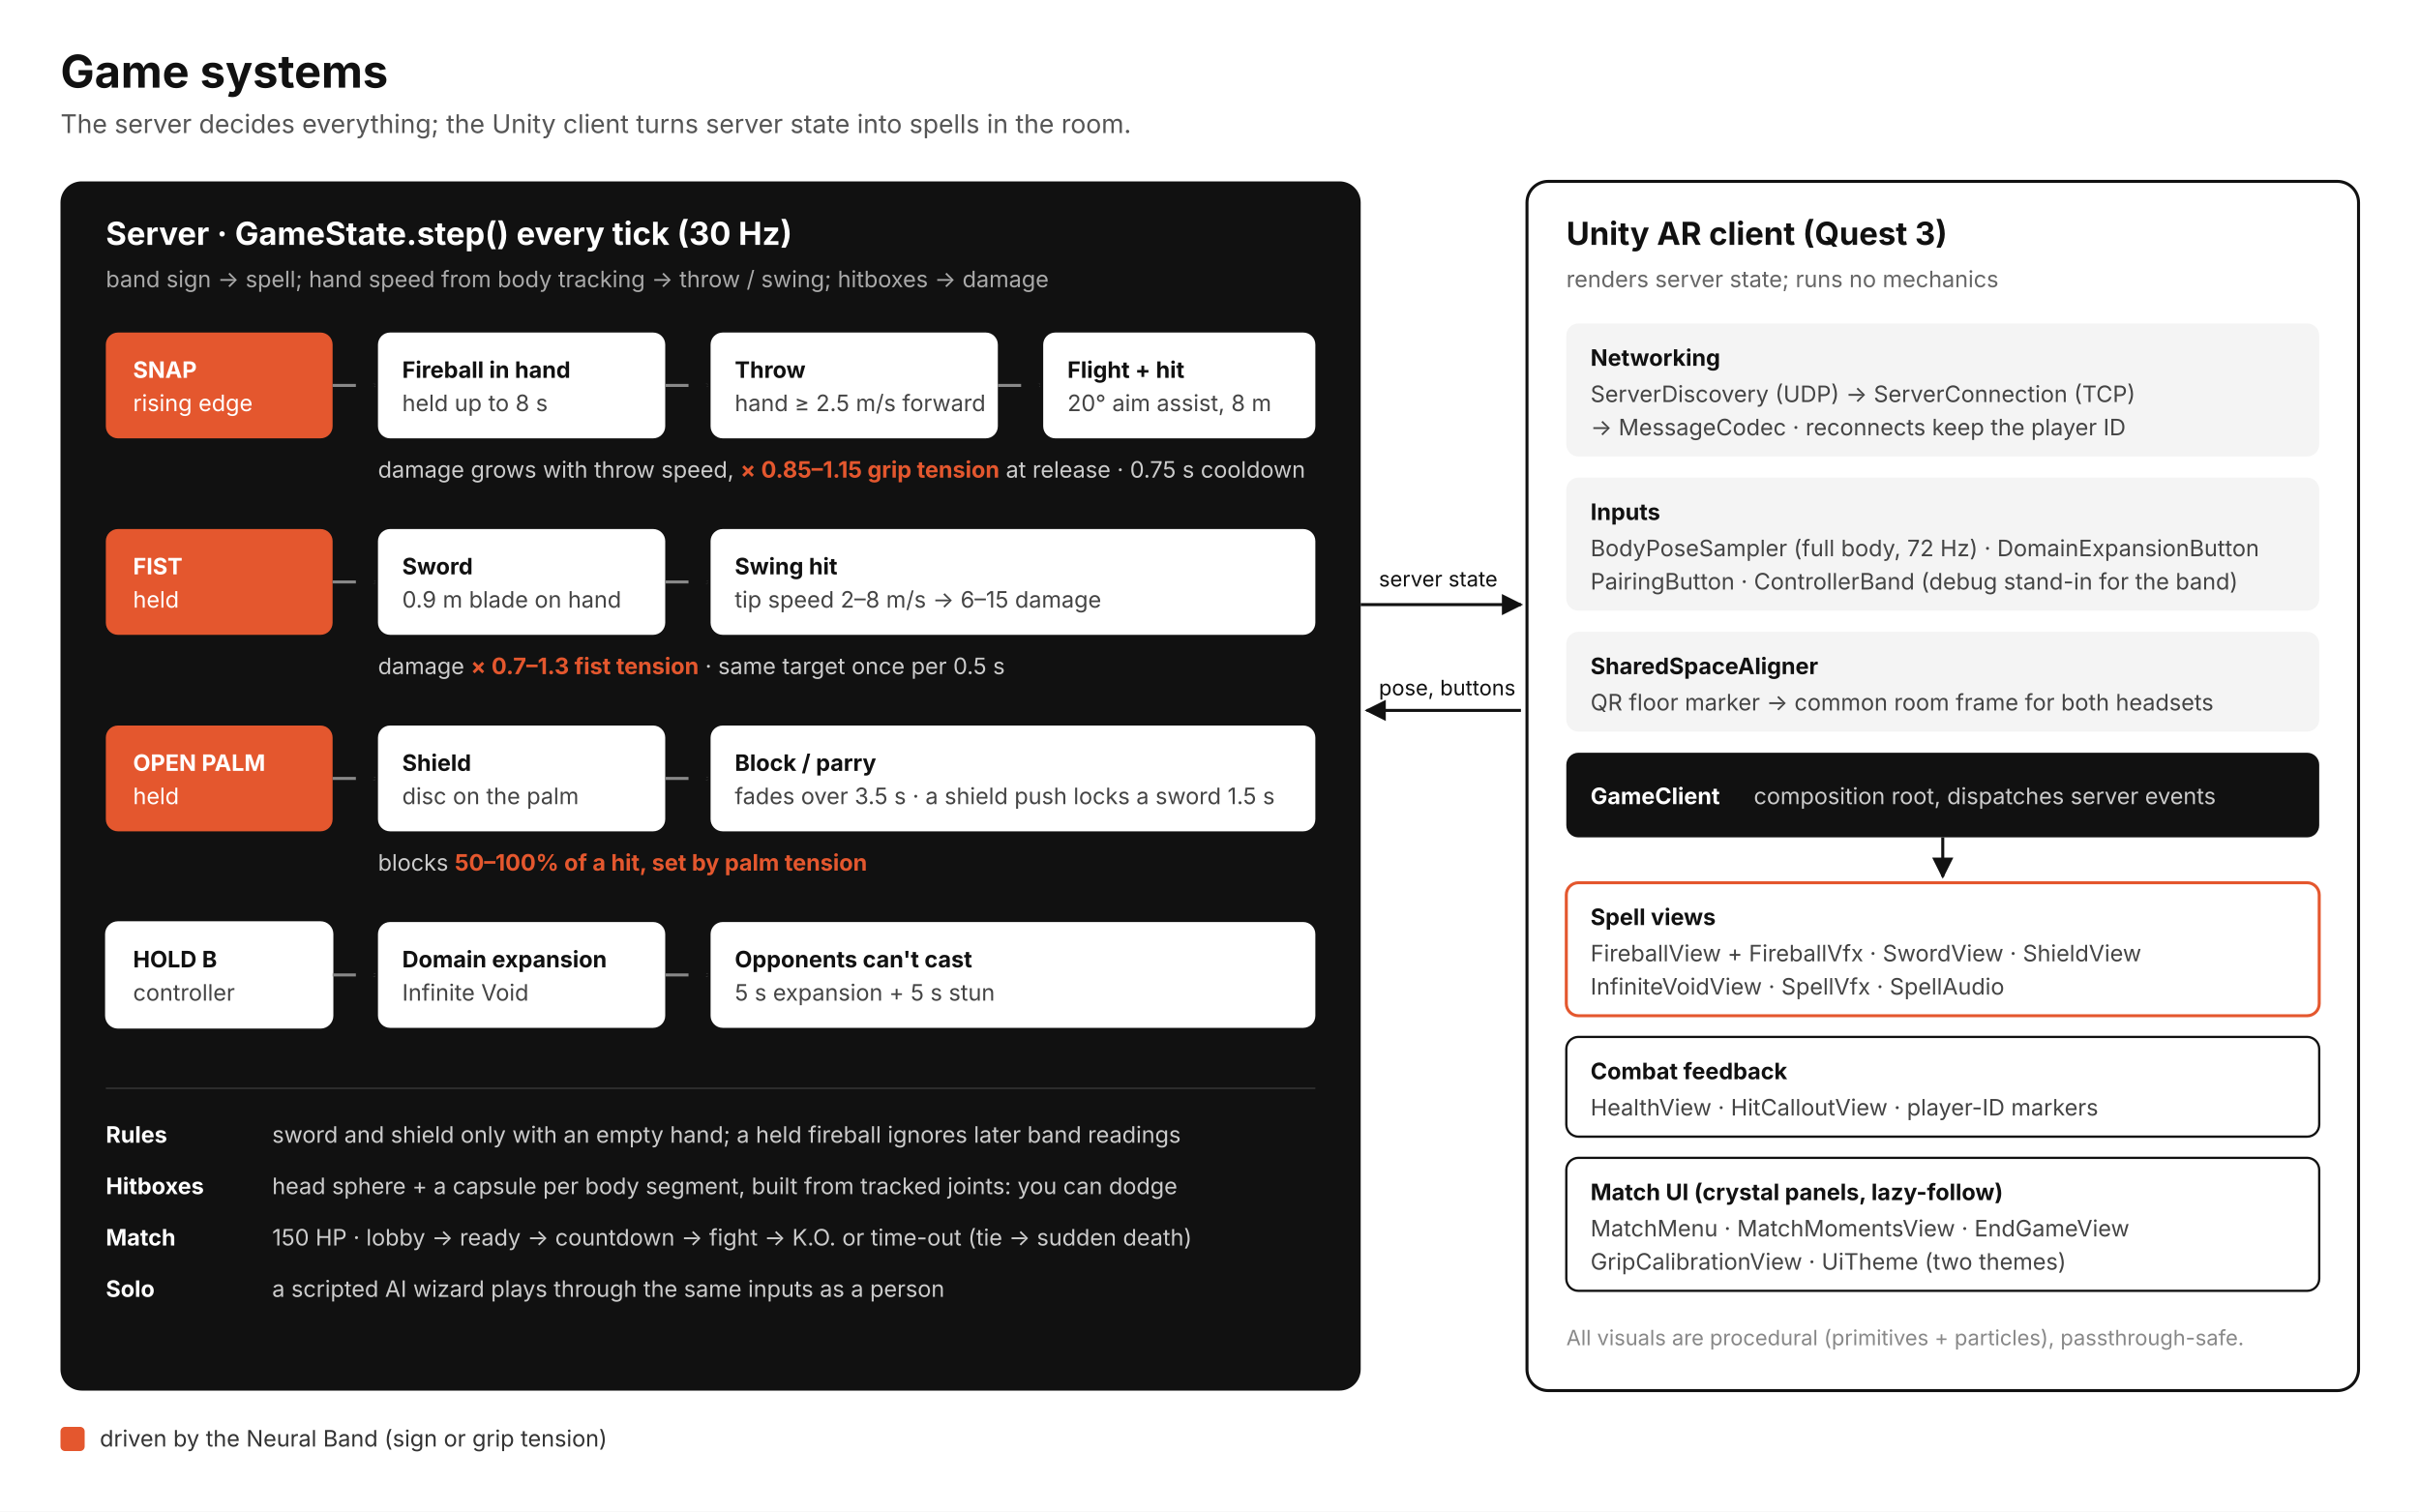
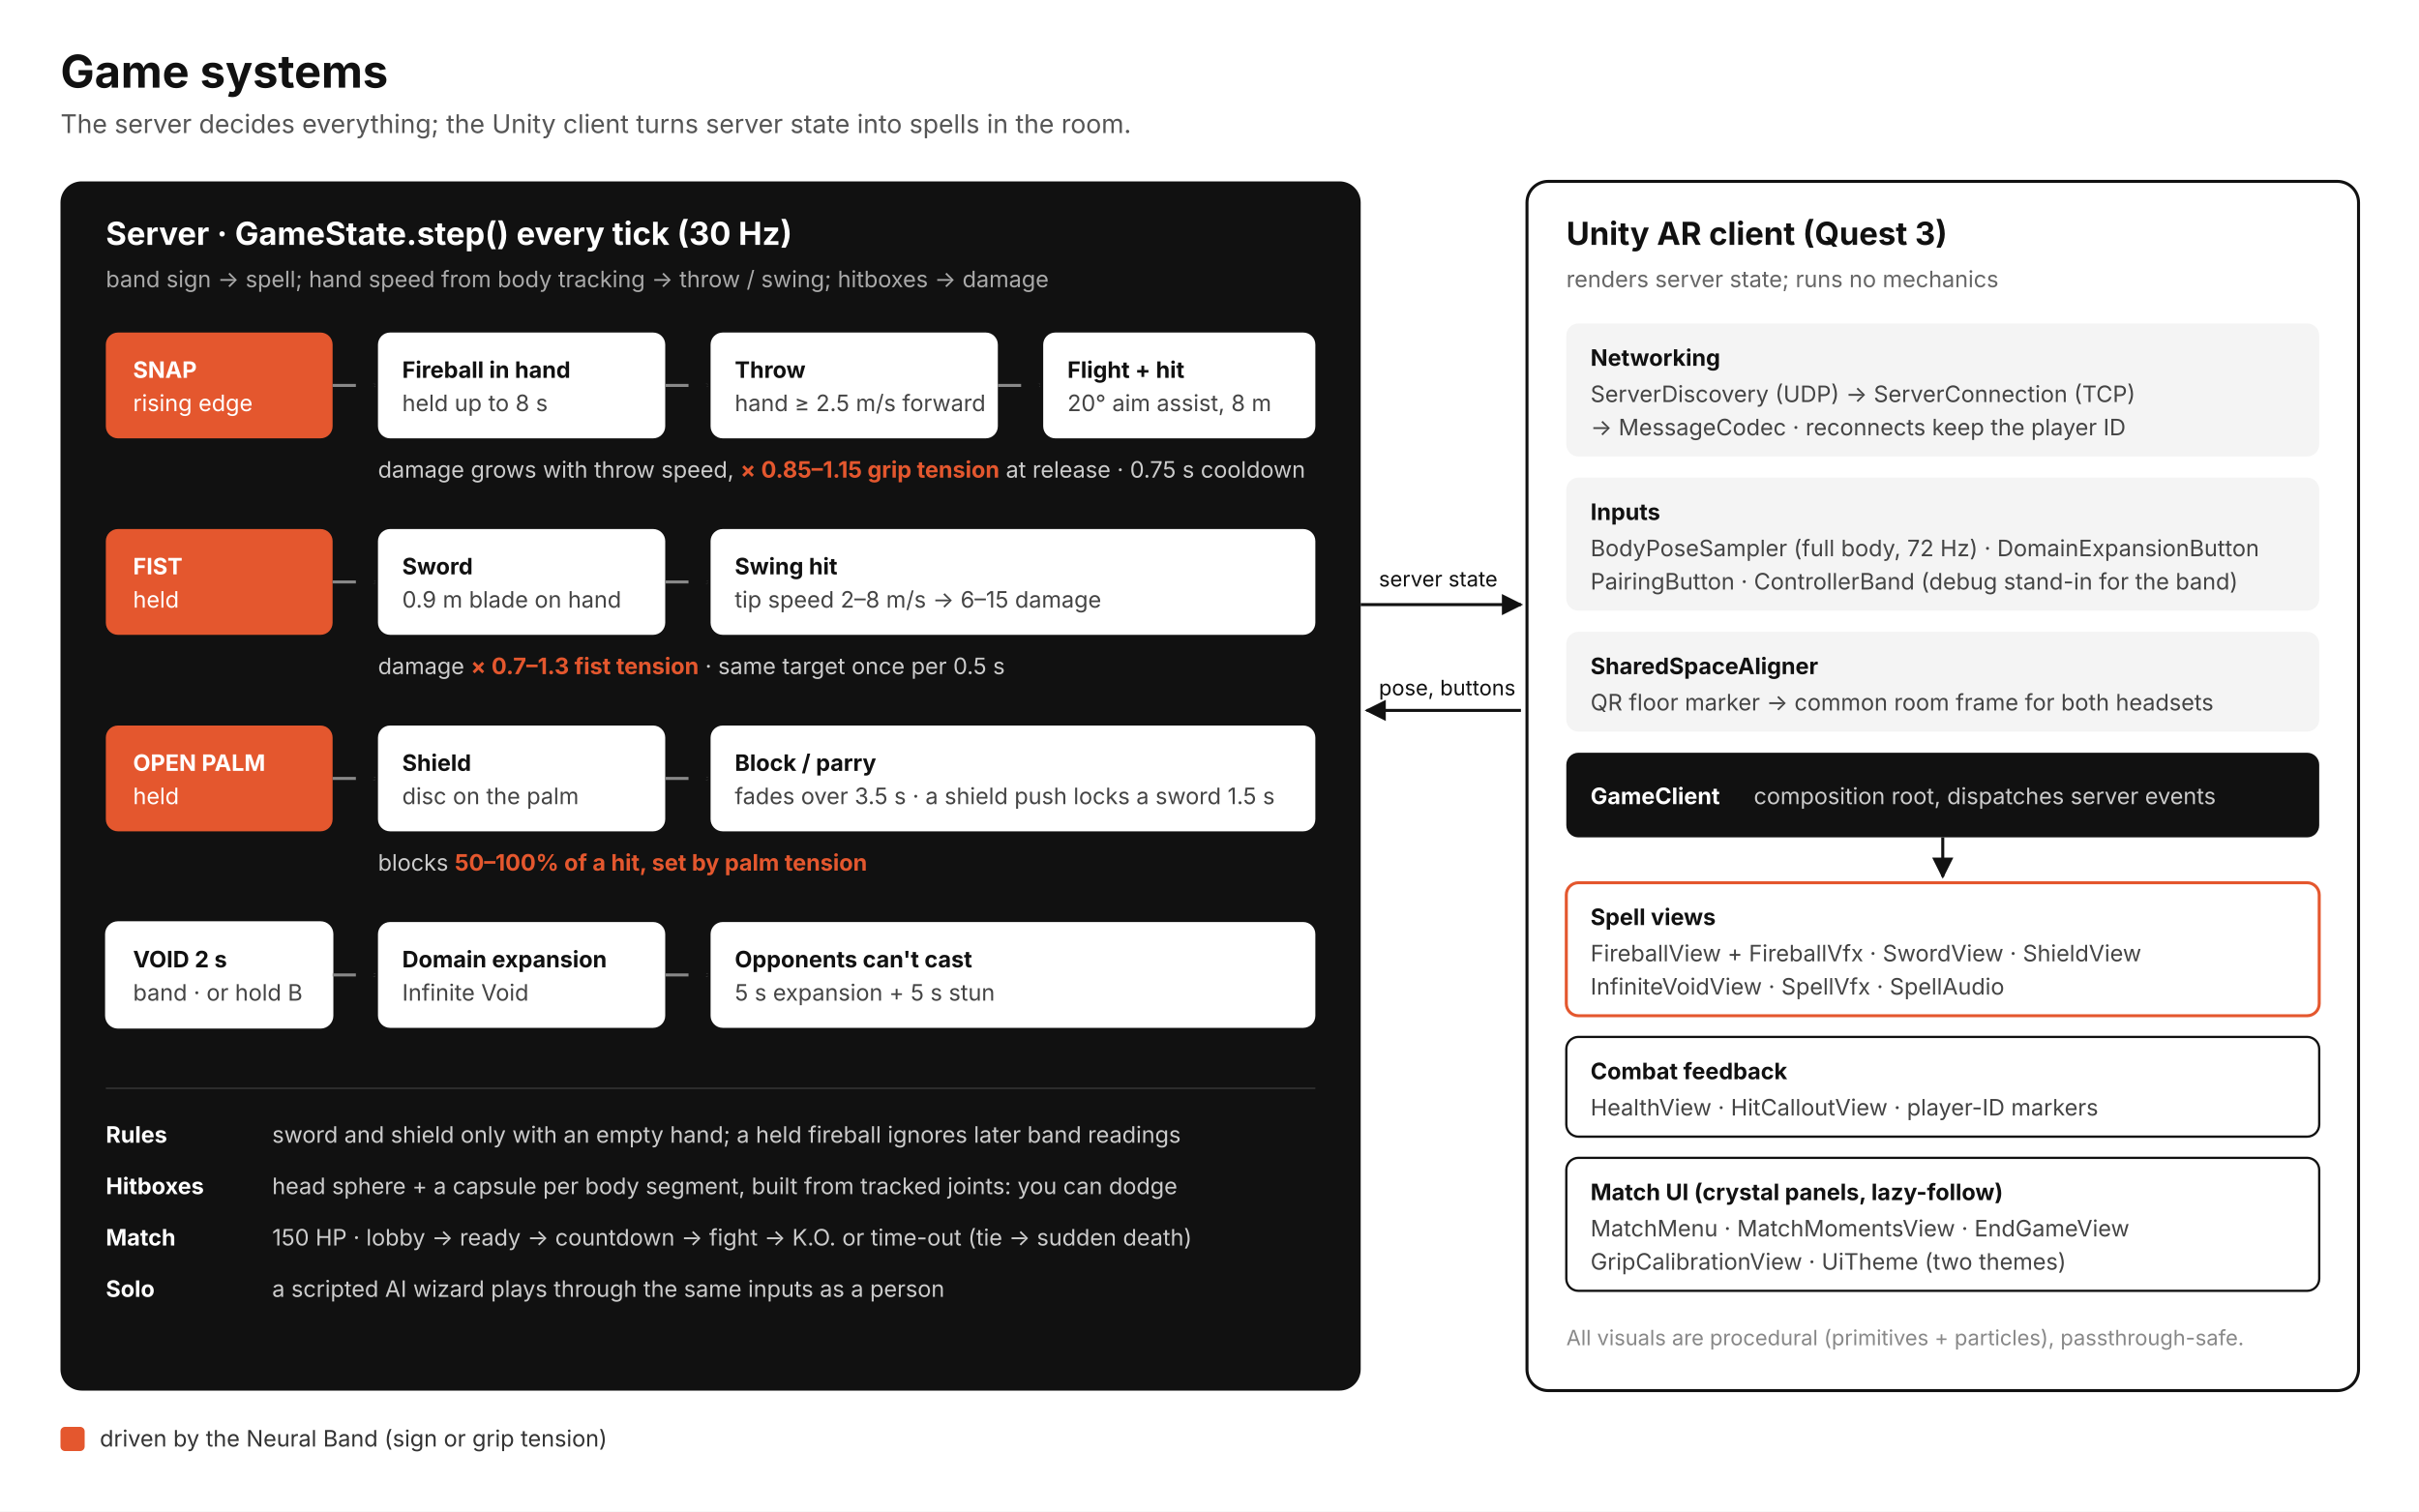
<svg xmlns="http://www.w3.org/2000/svg" width="1600" height="1000" viewBox="0 0 1600 1000" font-family="Inter, Helvetica Neue, Helvetica, Arial, sans-serif">
  <defs>
    <marker id="a" viewBox="0 0 10 10" refX="9" refY="5" markerWidth="7" markerHeight="7" orient="auto-start-reverse">
      <path d="M0,0 L10,5 L0,10 z" fill="#111" />
    </marker>
    <marker id="o" viewBox="0 0 10 10" refX="9" refY="5" markerWidth="7" markerHeight="7" orient="auto-start-reverse">
      <path d="M0,0 L10,5 L0,10 z" fill="#E4572E" />
    </marker>
  </defs>
  <rect width="1600" height="1000" fill="#fff" />
  <text x="40" y="58" font-size="30" font-weight="700" fill="#111">Game systems</text>
  <text x="40" y="88" font-size="17" fill="#555">The server decides everything; the Unity client turns server state into spells in the room.</text>
  <rect x="40" y="120" width="860" height="800" rx="14" fill="#111" />
  <text x="70" y="162" font-size="21" font-weight="700" fill="#fff">Server · GameState.step() every tick (30 Hz)</text>
  <text x="70" y="190" font-size="15" fill="#aaa">band sign → spell; hand speed from body tracking → throw / swing; hitboxes → damage</text>
  <g font-size="15">
    <rect x="70" y="220" width="150" height="70" rx="8" fill="#E4572E" />
    <text x="88" y="250" font-weight="700" fill="#fff">SNAP</text>
    <text x="88" y="272" fill="#fff">rising edge</text>
    <rect x="250" y="220" width="190" height="70" rx="8" fill="#fff" />
    <text x="266" y="250" font-weight="700" fill="#111">Fireball in hand</text>
    <text x="266" y="272" fill="#444">held up to 8 s</text>
    <rect x="470" y="220" width="190" height="70" rx="8" fill="#fff" />
    <text x="486" y="250" font-weight="700" fill="#111">Throw</text>
    <text x="486" y="272" fill="#444">hand ≥ 2.5 m/s forward</text>
    <rect x="690" y="220" width="180" height="70" rx="8" fill="#fff" />
    <text x="706" y="250" font-weight="700" fill="#111">Flight + hit</text>
    <text x="706" y="272" fill="#444">20° aim assist, 8 m</text>
    <text x="250" y="316" fill="#ccc">damage grows with throw speed, <tspan fill="#E4572E" font-weight="700">× 0.85–1.15 grip tension</tspan> at release · 0.75 s cooldown</text>
    <rect x="70" y="350" width="150" height="70" rx="8" fill="#E4572E" />
    <text x="88" y="380" font-weight="700" fill="#fff">FIST</text>
    <text x="88" y="402" fill="#fff">held</text>
    <rect x="250" y="350" width="190" height="70" rx="8" fill="#fff" />
    <text x="266" y="380" font-weight="700" fill="#111">Sword</text>
    <text x="266" y="402" fill="#444">0.9 m blade on hand</text>
    <rect x="470" y="350" width="400" height="70" rx="8" fill="#fff" />
    <text x="486" y="380" font-weight="700" fill="#111">Swing hit</text>
    <text x="486" y="402" fill="#444">tip speed 2–8 m/s → 6–15 damage</text>
    <text x="250" y="446" fill="#ccc">damage <tspan fill="#E4572E" font-weight="700">× 0.7–1.3 fist tension</tspan> · same target once per 0.5 s</text>
    <rect x="70" y="480" width="150" height="70" rx="8" fill="#E4572E" />
    <text x="88" y="510" font-weight="700" fill="#fff">OPEN PALM</text>
    <text x="88" y="532" fill="#fff">held</text>
    <rect x="250" y="480" width="190" height="70" rx="8" fill="#fff" />
    <text x="266" y="510" font-weight="700" fill="#111">Shield</text>
    <text x="266" y="532" fill="#444">disc on the palm</text>
    <rect x="470" y="480" width="400" height="70" rx="8" fill="#fff" />
    <text x="486" y="510" font-weight="700" fill="#111">Block / parry</text>
    <text x="486" y="532" fill="#444">fades over 3.5 s · a shield push locks a sword 1.5 s</text>
    <text x="250" y="576" fill="#ccc">blocks <tspan fill="#E4572E" font-weight="700">50–100% of a hit, set by palm tension</tspan>
    </text>
    <rect x="70" y="610" width="150" height="70" rx="8" fill="#fff" stroke="#fff" />
-     <text x="88" y="640" font-weight="700" fill="#111">HOLD B</text>
-     <text x="88" y="662" fill="#444">controller</text>
+     <text x="88" y="640" font-weight="700" fill="#111">VOID 2 s</text>
+     <text x="88" y="662" fill="#444">band · or hold B</text>
    <rect x="250" y="610" width="190" height="70" rx="8" fill="#fff" />
    <text x="266" y="640" font-weight="700" fill="#111">Domain expansion</text>
    <text x="266" y="662" fill="#444">Infinite Void</text>
    <rect x="470" y="610" width="400" height="70" rx="8" fill="#fff" />
    <text x="486" y="640" font-weight="700" fill="#111">Opponents can't cast</text>
    <text x="486" y="662" fill="#444">5 s expansion + 5 s stun</text>
    <g stroke="#888" stroke-width="2">
      <line x1="220" y1="255" x2="248" y2="255" marker-end="url(#a)" />
      <line x1="440" y1="255" x2="468" y2="255" marker-end="url(#a)" />
      <line x1="660" y1="255" x2="688" y2="255" marker-end="url(#a)" />
      <line x1="220" y1="385" x2="248" y2="385" marker-end="url(#a)" />
      <line x1="440" y1="385" x2="468" y2="385" marker-end="url(#a)" />
      <line x1="220" y1="515" x2="248" y2="515" marker-end="url(#a)" />
      <line x1="440" y1="515" x2="468" y2="515" marker-end="url(#a)" />
      <line x1="220" y1="645" x2="248" y2="645" marker-end="url(#a)" />
      <line x1="440" y1="645" x2="468" y2="645" marker-end="url(#a)" />
    </g>
    <line x1="70" y1="720" x2="870" y2="720" stroke="#333" />
    <text x="70" y="756" font-weight="700" fill="#fff">Rules</text>
    <text x="180" y="756" fill="#ccc">sword and shield only with an empty hand; a held fireball ignores later band readings</text>
    <text x="70" y="790" font-weight="700" fill="#fff">Hitboxes</text>
    <text x="180" y="790" fill="#ccc">head sphere + a capsule per body segment, built from tracked joints: you can dodge</text>
    <text x="70" y="824" font-weight="700" fill="#fff">Match</text>
    <text x="180" y="824" fill="#ccc">150 HP · lobby → ready → countdown → fight → K.O. or time-out (tie → sudden death)</text>
    <text x="70" y="858" font-weight="700" fill="#fff">Solo</text>
    <text x="180" y="858" fill="#ccc">a scripted AI wizard plays through the same inputs as a person</text>
  </g>
  <line x1="900" y1="400" x2="1006" y2="400" stroke="#111" stroke-width="2" marker-end="url(#a)" />
  <text x="912" y="388" font-size="14" fill="#111">server state</text>
  <line x1="1006" y1="470" x2="904" y2="470" stroke="#111" stroke-width="2" marker-end="url(#a)" />
  <text x="912" y="460" font-size="14" fill="#111">pose, buttons</text>
  <rect x="1010" y="120" width="550" height="800" rx="14" fill="#fff" stroke="#111" stroke-width="2" />
  <text x="1036" y="162" font-size="21" font-weight="700" fill="#111">Unity AR client (Quest 3)</text>
  <text x="1036" y="190" font-size="15" fill="#666">renders server state; runs no mechanics</text>
  <g font-size="15">
    <rect x="1036" y="214" width="498" height="88" rx="8" fill="#f4f4f4" />
    <text x="1052" y="242" font-weight="700" fill="#111">Networking</text>
    <text x="1052" y="266" fill="#444">ServerDiscovery (UDP) → ServerConnection (TCP)</text>
    <text x="1052" y="288" fill="#444">→ MessageCodec · reconnects keep the player ID</text>
    <rect x="1036" y="316" width="498" height="88" rx="8" fill="#f4f4f4" />
    <text x="1052" y="344" font-weight="700" fill="#111">Inputs</text>
    <text x="1052" y="368" fill="#444">BodyPoseSampler (full body, 72 Hz) · DomainExpansionButton</text>
    <text x="1052" y="390" fill="#444">PairingButton · ControllerBand (debug stand-in for the band)</text>
    <rect x="1036" y="418" width="498" height="66" rx="8" fill="#f4f4f4" />
    <text x="1052" y="446" font-weight="700" fill="#111">SharedSpaceAligner</text>
    <text x="1052" y="470" fill="#444">QR floor marker → common room frame for both headsets</text>
    <rect x="1036" y="498" width="498" height="56" rx="8" fill="#111" />
    <text x="1052" y="532" font-weight="700" fill="#fff">GameClient</text>
    <text x="1160" y="532" fill="#ccc">composition root, dispatches server events</text>
    <line x1="1285" y1="554" x2="1285" y2="580" stroke="#111" stroke-width="2" marker-end="url(#a)" />
    <rect x="1036" y="584" width="498" height="88" rx="8" fill="#fff" stroke="#E4572E" stroke-width="2" />
    <text x="1052" y="612" font-weight="700" fill="#111">Spell views</text>
    <text x="1052" y="636" fill="#444">FireballView + FireballVfx · SwordView · ShieldView</text>
    <text x="1052" y="658" fill="#444">InfiniteVoidView · SpellVfx · SpellAudio</text>
    <rect x="1036" y="686" width="498" height="66" rx="8" fill="#fff" stroke="#111" stroke-width="1.5" />
    <text x="1052" y="714" font-weight="700" fill="#111">Combat feedback</text>
    <text x="1052" y="738" fill="#444">HealthView · HitCalloutView · player-ID markers</text>
    <rect x="1036" y="766" width="498" height="88" rx="8" fill="#fff" stroke="#111" stroke-width="1.5" />
    <text x="1052" y="794" font-weight="700" fill="#111">Match UI (crystal panels, lazy-follow)</text>
    <text x="1052" y="818" fill="#444">MatchMenu · MatchMomentsView · EndGameView</text>
    <text x="1052" y="840" fill="#444">GripCalibrationView · UiTheme (two themes)</text>
  </g>
  <text x="1036" y="890" font-size="14" fill="#888">All visuals are procedural (primitives + particles), passthrough-safe.</text>
  <rect x="40" y="944" width="16" height="16" rx="3" fill="#E4572E" />
  <text x="66" y="957" font-size="15" fill="#333">driven by the Neural Band (sign or grip tension)</text>
</svg>
